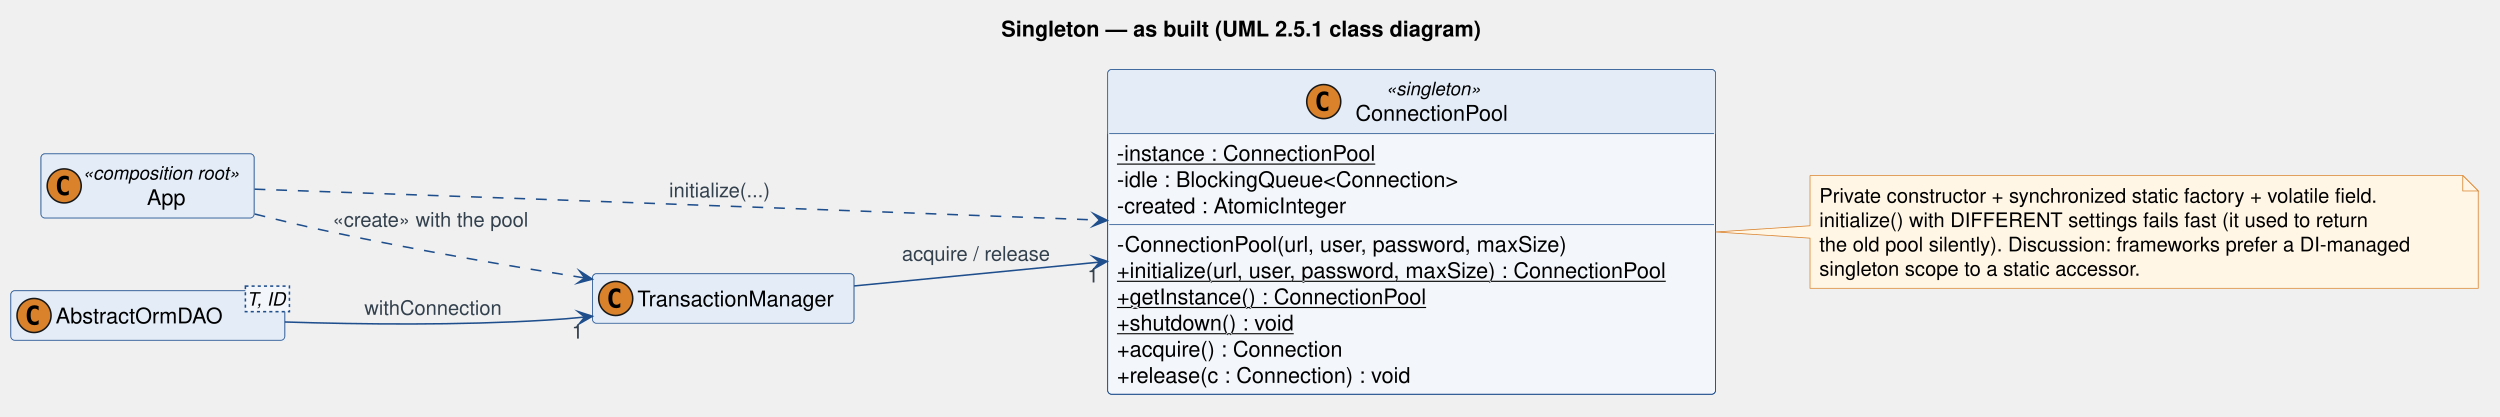
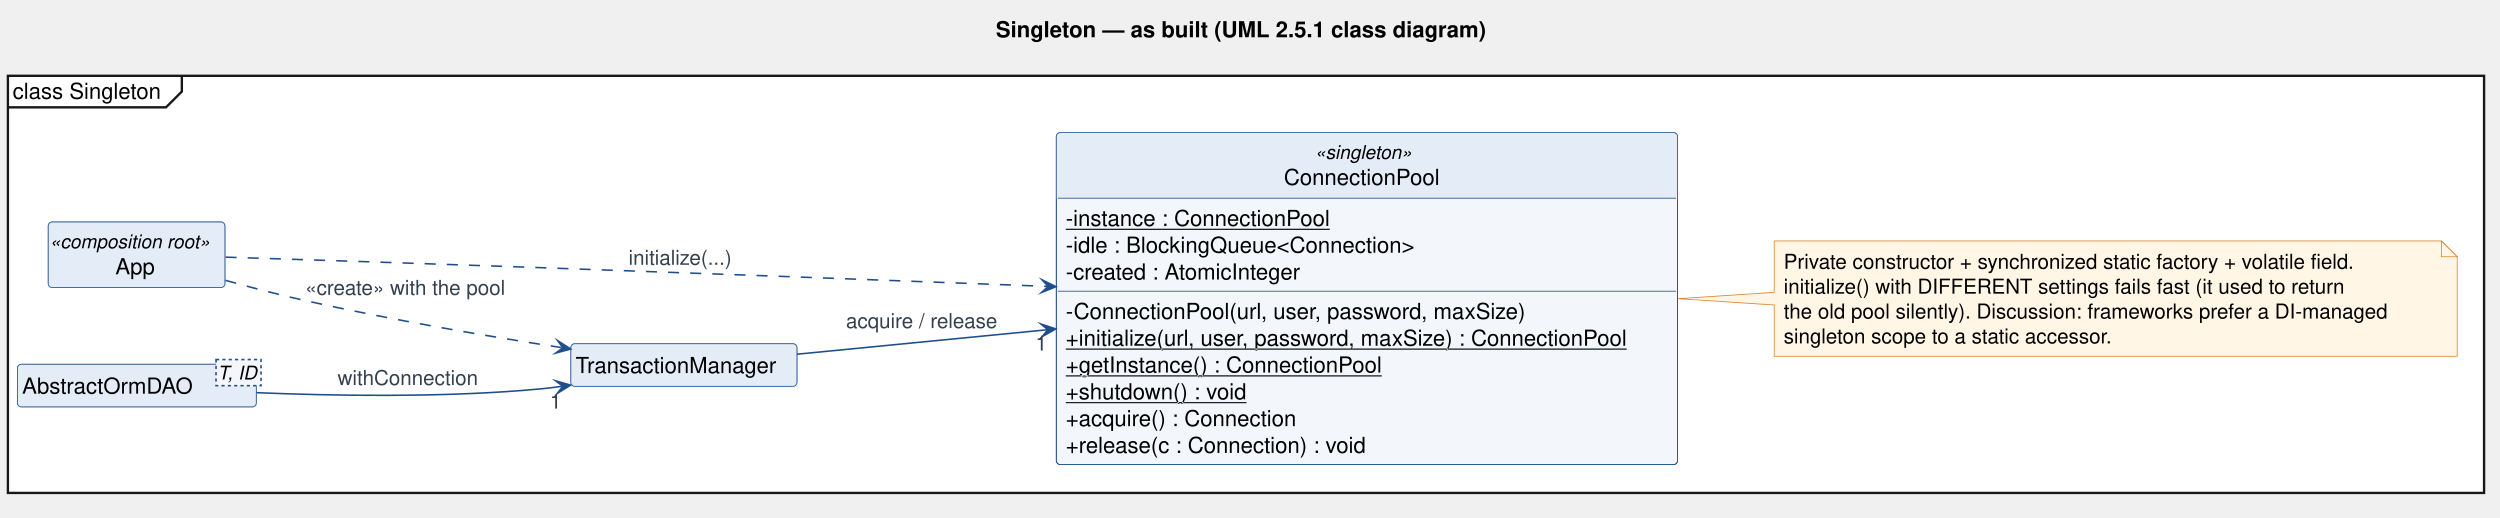
- <svg xmlns="http://www.w3.org/2000/svg" version="1.1" data-diagram-type="CLASS" style="width:1616px;height:269px;background:#FFFFFF;" width="1616px" height="269px" viewBox="0 0 1616 269" zoomAndPan="magnify" preserveAspectRatio="none" contentStyleType="text/css">
+ <svg xmlns="http://www.w3.org/2000/svg" version="1.1" data-diagram-type="CLASS" style="width:1581px;height:327px;background:#FFFFFF;" width="1581px" height="327px" viewBox="0 0 1581 327" zoomAndPan="magnify" preserveAspectRatio="none" contentStyleType="text/css">
  <defs />
  <g font-family="sans-serif" lengthAdjust="spacing">
-     <g class="title" data-source-line="5">
-       <text x="647.228" y="23.563" fill="#000" font-size="14" textLength="315.472" font-weight="700" font-family="Helvetica">Singleton — as built (UML 2.5.1 class diagram)</text>
+     <g class="title" data-source-line="6">
+       <text x="629.728" y="23.563" fill="#000" font-size="14" textLength="315.472" font-weight="700" font-family="Helvetica">Singleton — as built (UML 2.5.1 class diagram)</text>
    </g>
-     <g class="entity" data-qualified-name="ConnectionPool" id="ent0001" data-source-line="6">
-       <rect x="716" y="44.939" width="392.919" height="209.914" fill="#F3F6FA" style="stroke:#1E4E8C;stroke-width:0.5;" rx="2.5" ry="2.5" />
-       <rect x="716" y="44.939" width="392.919" height="41.459" fill="#E3ECF7" style="stroke:#E3ECF7;stroke-width:0.5;" rx="2.5" ry="2.5" />
-       <rect x="716" y="83.898" width="392.919" height="2.5" fill="#E3ECF7" style="stroke:#E3ECF7;stroke-width:0.5;" />
-       <rect x="716" y="44.939" width="392.919" height="209.914" fill="none" style="stroke:#1E4E8C;stroke-width:0.5;" rx="2.5" ry="2.5" />
-       <ellipse cx="855.668" cy="65.669" rx="11" ry="11" fill="#D9822B" style="stroke:#181818;stroke-width:1;" />
-       <path d="M858.637,71.31 Q858.059,71.606 857.418,71.747 Q856.778,71.903 856.075,71.903 Q853.575,71.903 852.247,70.263 Q850.934,68.606 850.934,65.481 Q850.934,62.356 852.247,60.7 Q853.575,59.044 856.075,59.044 Q856.778,59.044 857.418,59.2 Q858.075,59.356 858.637,59.653 L858.637,62.372 Q858.012,61.794 857.418,61.528 Q856.825,61.247 856.2,61.247 Q854.856,61.247 854.168,62.325 Q853.481,63.388 853.481,65.481 Q853.481,67.575 854.168,68.653 Q854.856,69.716 856.2,69.716 Q856.825,69.716 857.418,69.45 Q858.012,69.169 858.637,68.591 L858.637,71.31 Z " fill="#000" />
-       <text x="895.844" y="61.564" fill="#000" font-size="12" textLength="65.73" font-style="italic" font-family="Helvetica">«singleton»</text>
-       <text x="876.168" y="78.021" fill="#000" font-size="14" textLength="105.082" font-family="Helvetica">ConnectionPool</text>
-       <line x1="717" y1="86.398" x2="1107.919" y2="86.398" style="stroke:#1E4E8C;stroke-width:0.5;" />
-       <text x="722" y="103.961" fill="#000" font-size="14" textLength="179.354" text-decoration="underline" font-family="Helvetica">-instance : ConnectionPool</text>
-       <text x="722" y="120.9" fill="#000" font-size="14" textLength="236.811" font-family="Helvetica">-idle : BlockingQueue&lt;Connection&gt;</text>
-       <text x="722" y="137.84" fill="#000" font-size="14" textLength="162.032" font-family="Helvetica">-created : AtomicInteger</text>
-       <line x1="717" y1="145.217" x2="1107.919" y2="145.217" style="stroke:#1E4E8C;stroke-width:0.5;" />
-       <text x="722" y="162.779" fill="#000" font-size="14" textLength="312.628" font-family="Helvetica">-ConnectionPool(url, user, password, maxSize)</text>
-       <text x="722" y="179.719" fill="#000" font-size="14" textLength="380.919" text-decoration="underline" font-family="Helvetica">+initialize(url, user, password, maxSize) : ConnectionPool</text>
-       <text x="722" y="196.658" fill="#000" font-size="14" textLength="214.088" text-decoration="underline" font-family="Helvetica">+getInstance() : ConnectionPool</text>
-       <text x="722" y="213.598" fill="#000" font-size="14" textLength="124.831" text-decoration="underline" font-family="Helvetica">+shutdown() : void</text>
-       <text x="722" y="230.537" fill="#000" font-size="14" textLength="156.878" font-family="Helvetica">+acquire() : Connection</text>
-       <text x="722" y="247.477" fill="#000" font-size="14" textLength="203.875" font-family="Helvetica">+release(c : Connection) : void</text>
+     <rect x="5" y="47.939" width="1565.928" height="263.793" fill="#FFF" style="stroke:#181818;stroke-width:1.5;" />
+     <path d="M114.996,47.939 L114.996,57.879 L104.996,67.879 L5,67.879" style="stroke:#181818;stroke-width:1.5;" fill="none" />
+     <text x="8" y="62.502" fill="#000" font-size="14" textLength="99.996" font-family="Helvetica">class Singleton</text>
+     <g class="entity" data-qualified-name="ConnectionPool" id="ent0001" data-source-line="7">
+       <rect x="668" y="83.879" width="392.919" height="209.914" fill="#F3F6FA" style="stroke:#1E4E8C;stroke-width:0.5;" rx="2.5" ry="2.5" />
+       <rect x="668" y="83.879" width="392.919" height="41.459" fill="#E3ECF7" style="stroke:#E3ECF7;stroke-width:0.5;" rx="2.5" ry="2.5" />
+       <rect x="668" y="122.838" width="392.919" height="2.5" fill="#E3ECF7" style="stroke:#E3ECF7;stroke-width:0.5;" />
+       <rect x="668" y="83.879" width="392.919" height="209.914" fill="none" style="stroke:#1E4E8C;stroke-width:0.5;" rx="2.5" ry="2.5" />
+       <text x="831.594" y="100.504" fill="#000" font-size="12" textLength="65.73" font-style="italic" font-family="Helvetica">«singleton»</text>
+       <text x="811.918" y="116.961" fill="#000" font-size="14" textLength="105.082" font-family="Helvetica">ConnectionPool</text>
+       <line x1="669" y1="125.338" x2="1059.919" y2="125.338" style="stroke:#1E4E8C;stroke-width:0.5;" />
+       <text x="674" y="142.9" fill="#000" font-size="14" textLength="179.354" text-decoration="underline" font-family="Helvetica">-instance : ConnectionPool</text>
+       <text x="674" y="159.84" fill="#000" font-size="14" textLength="236.811" font-family="Helvetica">-idle : BlockingQueue&lt;Connection&gt;</text>
+       <text x="674" y="176.779" fill="#000" font-size="14" textLength="162.032" font-family="Helvetica">-created : AtomicInteger</text>
+       <line x1="669" y1="184.156" x2="1059.919" y2="184.156" style="stroke:#1E4E8C;stroke-width:0.5;" />
+       <text x="674" y="201.719" fill="#000" font-size="14" textLength="312.628" font-family="Helvetica">-ConnectionPool(url, user, password, maxSize)</text>
+       <text x="674" y="218.658" fill="#000" font-size="14" textLength="380.919" text-decoration="underline" font-family="Helvetica">+initialize(url, user, password, maxSize) : ConnectionPool</text>
+       <text x="674" y="235.598" fill="#000" font-size="14" textLength="214.088" text-decoration="underline" font-family="Helvetica">+getInstance() : ConnectionPool</text>
+       <text x="674" y="252.537" fill="#000" font-size="14" textLength="124.831" text-decoration="underline" font-family="Helvetica">+shutdown() : void</text>
+       <text x="674" y="269.477" fill="#000" font-size="14" textLength="156.878" font-family="Helvetica">+acquire() : Connection</text>
+       <text x="674" y="286.416" fill="#000" font-size="14" textLength="203.875" font-family="Helvetica">+release(c : Connection) : void</text>
    </g>
-     <g class="entity" data-qualified-name="App" id="ent0002" data-source-line="17">
-       <rect x="26.5" y="99.439" width="137.74" height="41.459" fill="#F3F6FA" style="stroke:#1E4E8C;stroke-width:0.5;" rx="2.5" ry="2.5" />
-       <rect x="26.5" y="99.439" width="137.74" height="41.459" fill="#E3ECF7" style="stroke:#E3ECF7;stroke-width:0.5;" rx="2.5" ry="2.5" />
-       <rect x="26.5" y="138.398" width="137.74" height="2.5" fill="#E3ECF7" style="stroke:#E3ECF7;stroke-width:0.5;" />
-       <rect x="26.5" y="99.439" width="137.74" height="41.459" fill="none" style="stroke:#1E4E8C;stroke-width:0.5;" rx="2.5" ry="2.5" />
-       <ellipse cx="41.5" cy="120.169" rx="11" ry="11" fill="#D9822B" style="stroke:#181818;stroke-width:1;" />
-       <path d="M44.469,125.81 Q43.891,126.106 43.25,126.247 Q42.609,126.403 41.906,126.403 Q39.406,126.403 38.078,124.763 Q36.766,123.106 36.766,119.981 Q36.766,116.856 38.078,115.2 Q39.406,113.544 41.906,113.544 Q42.609,113.544 43.25,113.7 Q43.906,113.856 44.469,114.153 L44.469,116.872 Q43.844,116.294 43.25,116.028 Q42.656,115.747 42.031,115.747 Q40.688,115.747 40,116.825 Q39.313,117.888 39.313,119.981 Q39.313,122.075 40,123.153 Q40.688,124.216 42.031,124.216 Q42.656,124.216 43.25,123.95 Q43.844,123.669 44.469,123.091 L44.469,125.81 Z " fill="#000" />
-       <text x="53.5" y="116.064" fill="#000" font-size="12" textLength="109.74" font-style="italic" font-family="Helvetica">«composition root»</text>
-       <text x="94.968" y="132.521" fill="#000" font-size="14" textLength="26.804" font-family="Helvetica">App</text>
+     <g class="entity" data-qualified-name="App" id="ent0002" data-source-line="18">
+       <rect x="30.5" y="140.379" width="111.74" height="41.459" fill="#F3F6FA" style="stroke:#1E4E8C;stroke-width:0.5;" rx="2.5" ry="2.5" />
+       <rect x="30.5" y="140.379" width="111.74" height="41.459" fill="#E3ECF7" style="stroke:#E3ECF7;stroke-width:0.5;" rx="2.5" ry="2.5" />
+       <rect x="30.5" y="179.338" width="111.74" height="2.5" fill="#E3ECF7" style="stroke:#E3ECF7;stroke-width:0.5;" />
+       <rect x="30.5" y="140.379" width="111.74" height="41.459" fill="none" style="stroke:#1E4E8C;stroke-width:0.5;" rx="2.5" ry="2.5" />
+       <text x="31.5" y="157.004" fill="#000" font-size="12" textLength="109.74" font-style="italic" font-family="Helvetica">«composition root»</text>
+       <text x="72.968" y="173.461" fill="#000" font-size="14" textLength="26.804" font-family="Helvetica">App</text>
    </g>
-     <g class="entity" data-qualified-name="TransactionManager" id="ent0003" data-source-line="18">
-       <rect x="383" y="176.939" width="168.985" height="32" fill="#F3F6FA" style="stroke:#1E4E8C;stroke-width:0.5;" rx="2.5" ry="2.5" />
-       <rect x="383" y="176.939" width="168.985" height="32" fill="#E3ECF7" style="stroke:#E3ECF7;stroke-width:0.5;" rx="2.5" ry="2.5" />
-       <rect x="383" y="206.439" width="168.985" height="2.5" fill="#E3ECF7" style="stroke:#E3ECF7;stroke-width:0.5;" />
-       <rect x="383" y="176.939" width="168.985" height="32" fill="none" style="stroke:#1E4E8C;stroke-width:0.5;" rx="2.5" ry="2.5" />
-       <ellipse cx="398" cy="192.939" rx="11" ry="11" fill="#D9822B" style="stroke:#181818;stroke-width:1;" />
-       <path d="M400.969,198.58 Q400.391,198.877 399.75,199.018 Q399.109,199.174 398.406,199.174 Q395.906,199.174 394.578,197.533 Q393.266,195.877 393.266,192.752 Q393.266,189.627 394.578,187.971 Q395.906,186.314 398.406,186.314 Q399.109,186.314 399.75,186.471 Q400.406,186.627 400.969,186.924 L400.969,189.643 Q400.344,189.064 399.75,188.799 Q399.156,188.518 398.531,188.518 Q397.188,188.518 396.5,189.596 Q395.813,190.658 395.813,192.752 Q395.813,194.846 396.5,195.924 Q397.188,196.986 398.531,196.986 Q399.156,196.986 399.75,196.721 Q400.344,196.439 400.969,195.861 L400.969,198.58 Z " fill="#000" />
-       <text x="412" y="198.032" fill="#000" font-size="14" textLength="136.985" font-family="Helvetica">TransactionManager</text>
+     <g class="entity" data-qualified-name="TransactionManager" id="ent0003" data-source-line="19">
+       <rect x="361" y="217.379" width="142.985" height="26.939" fill="#F3F6FA" style="stroke:#1E4E8C;stroke-width:0.5;" rx="2.5" ry="2.5" />
+       <rect x="361" y="217.379" width="142.985" height="26.939" fill="#E3ECF7" style="stroke:#E3ECF7;stroke-width:0.5;" rx="2.5" ry="2.5" />
+       <rect x="361" y="241.818" width="142.985" height="2.5" fill="#E3ECF7" style="stroke:#E3ECF7;stroke-width:0.5;" />
+       <rect x="361" y="217.379" width="142.985" height="26.939" fill="none" style="stroke:#1E4E8C;stroke-width:0.5;" rx="2.5" ry="2.5" />
+       <text x="364" y="235.941" fill="#000" font-size="14" textLength="136.985" font-family="Helvetica">TransactionManager</text>
    </g>
-     <g class="entity" data-qualified-name="AbstractOrmDAO" id="ent0004" data-source-line="19">
-       <rect x="7" y="187.939" width="177.079" height="32" fill="#F3F6FA" style="stroke:#1E4E8C;stroke-width:0.5;" rx="2.5" ry="2.5" />
-       <rect x="7" y="187.939" width="177.079" height="32" fill="#E3ECF7" style="stroke:#E3ECF7;stroke-width:0.5;" rx="2.5" ry="2.5" />
-       <rect x="7" y="217.439" width="177.079" height="2.5" fill="#E3ECF7" style="stroke:#E3ECF7;stroke-width:0.5;" />
-       <rect x="7" y="187.939" width="177.079" height="32" fill="none" style="stroke:#1E4E8C;stroke-width:0.5;" rx="2.5" ry="2.5" />
-       <ellipse cx="22" cy="203.939" rx="11" ry="11" fill="#D9822B" style="stroke:#181818;stroke-width:1;" />
-       <path d="M24.969,209.58 Q24.391,209.877 23.75,210.018 Q23.109,210.174 22.406,210.174 Q19.906,210.174 18.578,208.533 Q17.266,206.877 17.266,203.752 Q17.266,200.627 18.578,198.971 Q19.906,197.314 22.406,197.314 Q23.109,197.314 23.75,197.471 Q24.406,197.627 24.969,197.924 L24.969,200.643 Q24.344,200.064 23.75,199.799 Q23.156,199.518 22.531,199.518 Q21.188,199.518 20.5,200.596 Q19.813,201.658 19.813,203.752 Q19.813,205.846 20.5,206.924 Q21.188,207.986 22.531,207.986 Q23.156,207.986 23.75,207.721 Q24.344,207.439 24.969,206.861 L24.969,209.58 Z " fill="#000" />
-       <text x="36" y="209.032" fill="#000" font-size="14" textLength="114.618" font-family="Helvetica">AbstractOrmDAO</text>
-       <rect x="158.618" y="184.939" width="28.461" height="16.52" fill="#F3F6FA" style="stroke:#1E4E8C;stroke-width:1;stroke-dasharray:2,2;" />
-       <text x="159.618" y="197.564" fill="#000" font-size="12" textLength="26.461" font-style="italic" font-family="Helvetica">T, ID</text>
+     <g class="entity" data-qualified-name="AbstractOrmDAO" id="ent0004" data-source-line="20">
+       <rect x="11" y="230.379" width="151.079" height="26.939" fill="#F3F6FA" style="stroke:#1E4E8C;stroke-width:0.5;" rx="2.5" ry="2.5" />
+       <rect x="11" y="230.379" width="151.079" height="26.939" fill="#E3ECF7" style="stroke:#E3ECF7;stroke-width:0.5;" rx="2.5" ry="2.5" />
+       <rect x="11" y="254.818" width="151.079" height="2.5" fill="#E3ECF7" style="stroke:#E3ECF7;stroke-width:0.5;" />
+       <rect x="11" y="230.379" width="151.079" height="26.939" fill="none" style="stroke:#1E4E8C;stroke-width:0.5;" rx="2.5" ry="2.5" />
+       <text x="14" y="248.941" fill="#000" font-size="14" textLength="114.618" font-family="Helvetica">AbstractOrmDAO</text>
+       <rect x="136.618" y="227.379" width="28.461" height="16.52" fill="#F3F6FA" style="stroke:#1E4E8C;stroke-width:1;stroke-dasharray:2,2;" />
+       <text x="137.618" y="240.004" fill="#000" font-size="12" textLength="26.461" font-style="italic" font-family="Helvetica">T, ID</text>
    </g>
-     <g class="entity" data-qualified-name="GMN9" id="ent0010" data-source-line="25">
-       <path d="M1170,113.439 L1170,145.939 L1109.02,149.939 L1170,153.939 L1170,186.357 A0,0 0 0 0 1170,186.357 L1601.928,186.357 A0,0 0 0 0 1601.928,186.357 L1601.928,123.439 L1591.928,113.439 L1170,113.439 A0,0 0 0 0 1170,113.439" style="stroke:#D9822B;stroke-width:0.5;" fill="#FFF6E5" />
-       <path d="M1591.928,113.439 L1591.928,123.439 L1601.928,123.439 L1591.928,113.439" style="stroke:#D9822B;stroke-width:0.5;" fill="#FFF6E5" />
-       <text x="1176" y="131.033" fill="#000" font-size="13" textLength="394.5" font-family="Helvetica">Private constructor + synchronized static factory + volatile field.</text>
-       <text x="1176" y="146.763" fill="#000" font-size="13" textLength="376.625" font-family="Helvetica">initialize() with DIFFERENT settings fails fast (it used to return</text>
-       <text x="1176" y="162.492" fill="#000" font-size="13" textLength="410.928" font-family="Helvetica">the old pool silently). Discussion: frameworks prefer a DI-managed</text>
-       <text x="1176" y="178.222" fill="#000" font-size="13" textLength="224.504" font-family="Helvetica">singleton scope to a static accessor.</text>
+     <g class="entity" data-qualified-name="GMN9" id="ent0010" data-source-line="26">
+       <path d="M1122,152.379 L1122,184.879 L1061.02,188.879 L1122,192.879 L1122,225.297 A0,0 0 0 0 1122,225.297 L1553.928,225.297 A0,0 0 0 0 1553.928,225.297 L1553.928,162.379 L1543.928,152.379 L1122,152.379 A0,0 0 0 0 1122,152.379" style="stroke:#D9822B;stroke-width:0.5;" fill="#FFF6E5" />
+       <path d="M1543.928,152.379 L1543.928,162.379 L1553.928,162.379 L1543.928,152.379" style="stroke:#D9822B;stroke-width:0.5;" fill="#FFF6E5" />
+       <text x="1128" y="169.973" fill="#000" font-size="13" textLength="394.5" font-family="Helvetica">Private constructor + synchronized static factory + volatile field.</text>
+       <text x="1128" y="185.702" fill="#000" font-size="13" textLength="376.625" font-family="Helvetica">initialize() with DIFFERENT settings fails fast (it used to return</text>
+       <text x="1128" y="201.432" fill="#000" font-size="13" textLength="410.928" font-family="Helvetica">the old pool silently). Discussion: frameworks prefer a DI-managed</text>
+       <text x="1128" y="217.161" fill="#000" font-size="13" textLength="224.504" font-family="Helvetica">singleton scope to a static accessor.</text>
    </g>
-     <g class="link" data-entity-1="ent0002" data-entity-2="ent0001" id="lnk5" data-source-line="20" data-link-type="dependency">
-       <path d="M164.55,122.279 C216.24,124.069 289.1,126.619 353,128.939 C473.48,133.319 603.574,138.2 710.714,142.27" style="stroke:#1E4E8C;stroke-width:1;stroke-dasharray:7,7;" fill="none" id="App-to-ConnectionPool" codeLine="20" />
-       <polygon points="715.71,142.459,706.868,138.121,710.714,142.27,706.565,146.115,715.71,142.459" fill="#1E4E8C" style="stroke:#1E4E8C;stroke-width:1;stroke-linejoin:miter;stroke-miterlimit:10;" />
-       <text x="432.5" y="127.533" fill="#33414E" font-size="13" textLength="70.453" font-family="Helvetica">initialize(...)</text>
+     <g class="link" data-entity-1="ent0002" data-entity-2="ent0001" id="lnk5" data-source-line="21" data-link-type="dependency">
+       <path d="M142.63,162.619 C191.98,164.189 266.33,166.599 331,168.879 C442.52,172.809 562.184,177.278 662.824,181.118" style="stroke:#1E4E8C;stroke-width:1;stroke-dasharray:7,7;" fill="none" id="App-to-ConnectionPool" codeLine="21" />
+       <polygon points="667.82,181.309,658.979,176.969,662.824,181.118,658.674,184.963,667.82,181.309" fill="#1E4E8C" style="stroke:#1E4E8C;stroke-width:1;stroke-linejoin:miter;stroke-miterlimit:10;" />
+       <text x="397.5" y="167.473" fill="#33414E" font-size="13" textLength="70.453" font-family="Helvetica">initialize(...)</text>
    </g>
-     <g class="link" data-entity-1="ent0002" data-entity-2="ent0003" id="lnk6" data-source-line="21" data-link-type="dependency">
-       <path d="M164.62,138.329 C180.75,142.409 197.94,146.529 214,149.939 C270,161.839 328.602,171.858 377.932,179.668" style="stroke:#1E4E8C;stroke-width:1;stroke-dasharray:7,7;" fill="none" id="App-to-TransactionManager" codeLine="21" />
-       <polygon points="382.87,180.449,374.606,175.091,377.932,179.668,373.355,182.993,382.87,180.449" fill="#1E4E8C" style="stroke:#1E4E8C;stroke-width:1;stroke-linejoin:miter;stroke-miterlimit:10;" />
-       <text x="215" y="146.533" fill="#33414E" font-size="13" textLength="137.09" font-family="Helvetica">«create» with the pool</text>
+     <g class="link" data-entity-1="ent0002" data-entity-2="ent0003" id="lnk6" data-source-line="22" data-link-type="dependency">
+       <path d="M142.55,177.279 C158.43,181.699 175.83,186.259 192,189.879 C248.4,202.499 308.078,212.589 355.978,219.959" style="stroke:#1E4E8C;stroke-width:1;stroke-dasharray:7,7;" fill="none" id="App-to-TransactionManager" codeLine="22" />
+       <polygon points="360.92,220.719,352.633,215.397,355.978,219.959,351.416,223.304,360.92,220.719" fill="#1E4E8C" style="stroke:#1E4E8C;stroke-width:1;stroke-linejoin:miter;stroke-miterlimit:10;" />
+       <text x="193" y="186.473" fill="#33414E" font-size="13" textLength="137.09" font-family="Helvetica">«create» with the pool</text>
    </g>
-     <g class="link" data-entity-1="ent0003" data-entity-2="ent0001" id="lnk7" data-source-line="22" data-link-type="dependency">
-       <path d="M552.09,184.829 C598.47,180.319 653.283,175.003 710.733,169.423" style="stroke:#1E4E8C;stroke-width:1;" fill="none" id="TransactionManager-to-ConnectionPool" codeLine="22" />
-       <polygon points="715.71,168.939,706.365,165.828,710.733,169.423,707.139,173.791,715.71,168.939" fill="#1E4E8C" style="stroke:#1E4E8C;stroke-width:1;stroke-linejoin:miter;stroke-miterlimit:10;" />
-       <text x="583" y="168.533" fill="#33414E" font-size="13" textLength="102.934" font-family="Helvetica">acquire / release</text>
-       <text x="702.932" y="182.584" fill="#33414E" font-size="13" font-family="Helvetica">1</text>
+     <g class="link" data-entity-1="ent0003" data-entity-2="ent0001" id="lnk7" data-source-line="23" data-link-type="dependency">
+       <path d="M504.02,223.989 C548.82,219.619 604.204,214.205 662.664,208.495" style="stroke:#1E4E8C;stroke-width:1;" fill="none" id="TransactionManager-to-ConnectionPool" codeLine="23" />
+       <polygon points="667.64,208.009,658.294,204.903,662.664,208.495,659.071,212.865,667.64,208.009" fill="#1E4E8C" style="stroke:#1E4E8C;stroke-width:1;stroke-linejoin:miter;stroke-miterlimit:10;" />
+       <text x="535" y="207.473" fill="#33414E" font-size="13" textLength="102.934" font-family="Helvetica">acquire / release</text>
+       <text x="654.86" y="221.659" fill="#33414E" font-size="13" font-family="Helvetica">1</text>
    </g>
-     <g class="link" data-entity-1="ent0004" data-entity-2="ent0003" id="lnk8" data-source-line="23" data-link-type="dependency">
-       <path d="M184.13,208.129 C233.73,209.709 296.88,210.389 353,206.939 C362.71,206.339 367.886,205.968 377.956,204.938" style="stroke:#1E4E8C;stroke-width:1;" fill="none" id="AbstractOrmDAO-to-TransactionManager" codeLine="23" />
-       <polygon points="382.93,204.429,373.57,201.366,377.956,204.938,374.384,209.324,382.93,204.429" fill="#1E4E8C" style="stroke:#1E4E8C;stroke-width:1;stroke-linejoin:miter;stroke-miterlimit:10;" />
-       <text x="235.5" y="203.533" fill="#33414E" font-size="13" textLength="96.262" font-family="Helvetica">withConnection</text>
-       <text x="369.646" y="218.868" fill="#33414E" font-size="13" font-family="Helvetica">1</text>
+     <g class="link" data-entity-1="ent0004" data-entity-2="ent0003" id="lnk8" data-source-line="24" data-link-type="dependency">
+       <path d="M162.22,248.319 C210.46,250.319 274.52,251.349 331,246.879 C340.69,246.109 345.897,245.623 355.887,244.243" style="stroke:#1E4E8C;stroke-width:1;" fill="none" id="AbstractOrmDAO-to-TransactionManager" codeLine="24" />
+       <polygon points="360.84,243.559,351.377,240.828,355.887,244.243,352.472,248.753,360.84,243.559" fill="#1E4E8C" style="stroke:#1E4E8C;stroke-width:1;stroke-linejoin:miter;stroke-miterlimit:10;" />
+       <text x="213.5" y="243.473" fill="#33414E" font-size="13" textLength="96.262" font-family="Helvetica">withConnection</text>
+       <text x="347.745" y="258.403" fill="#33414E" font-size="13" font-family="Helvetica">1</text>
    </g>
  </g>
</svg>
